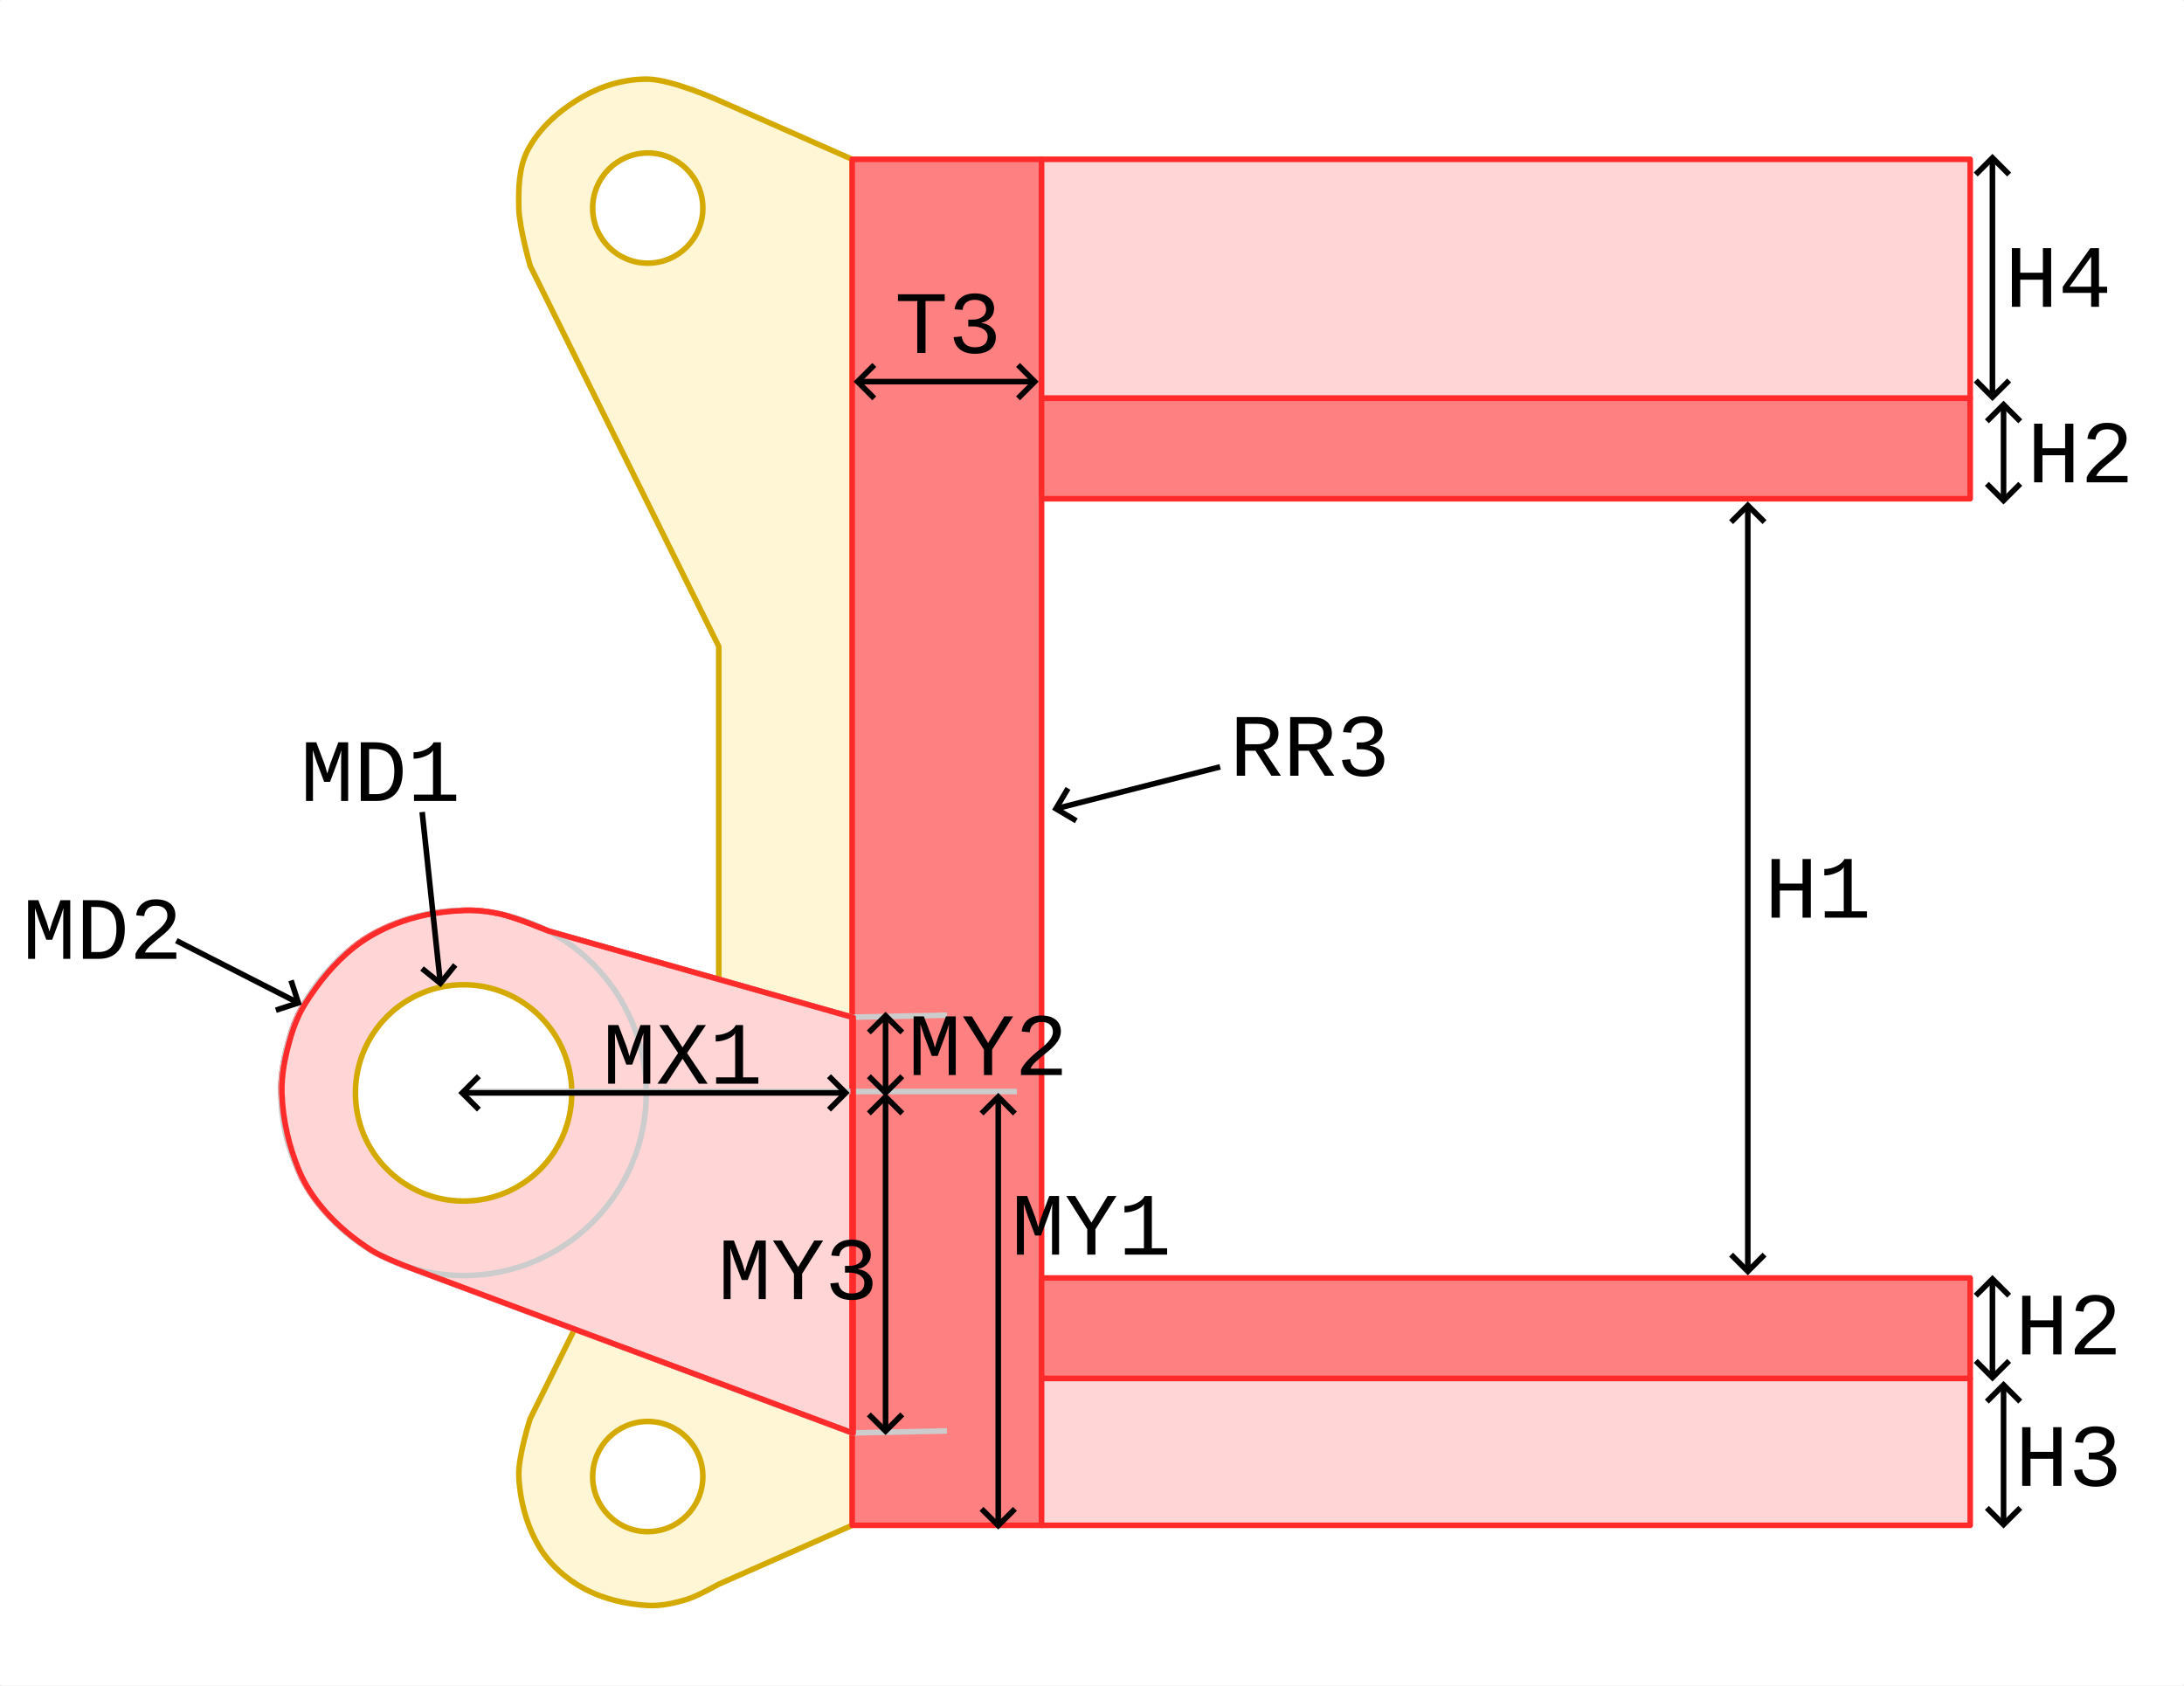
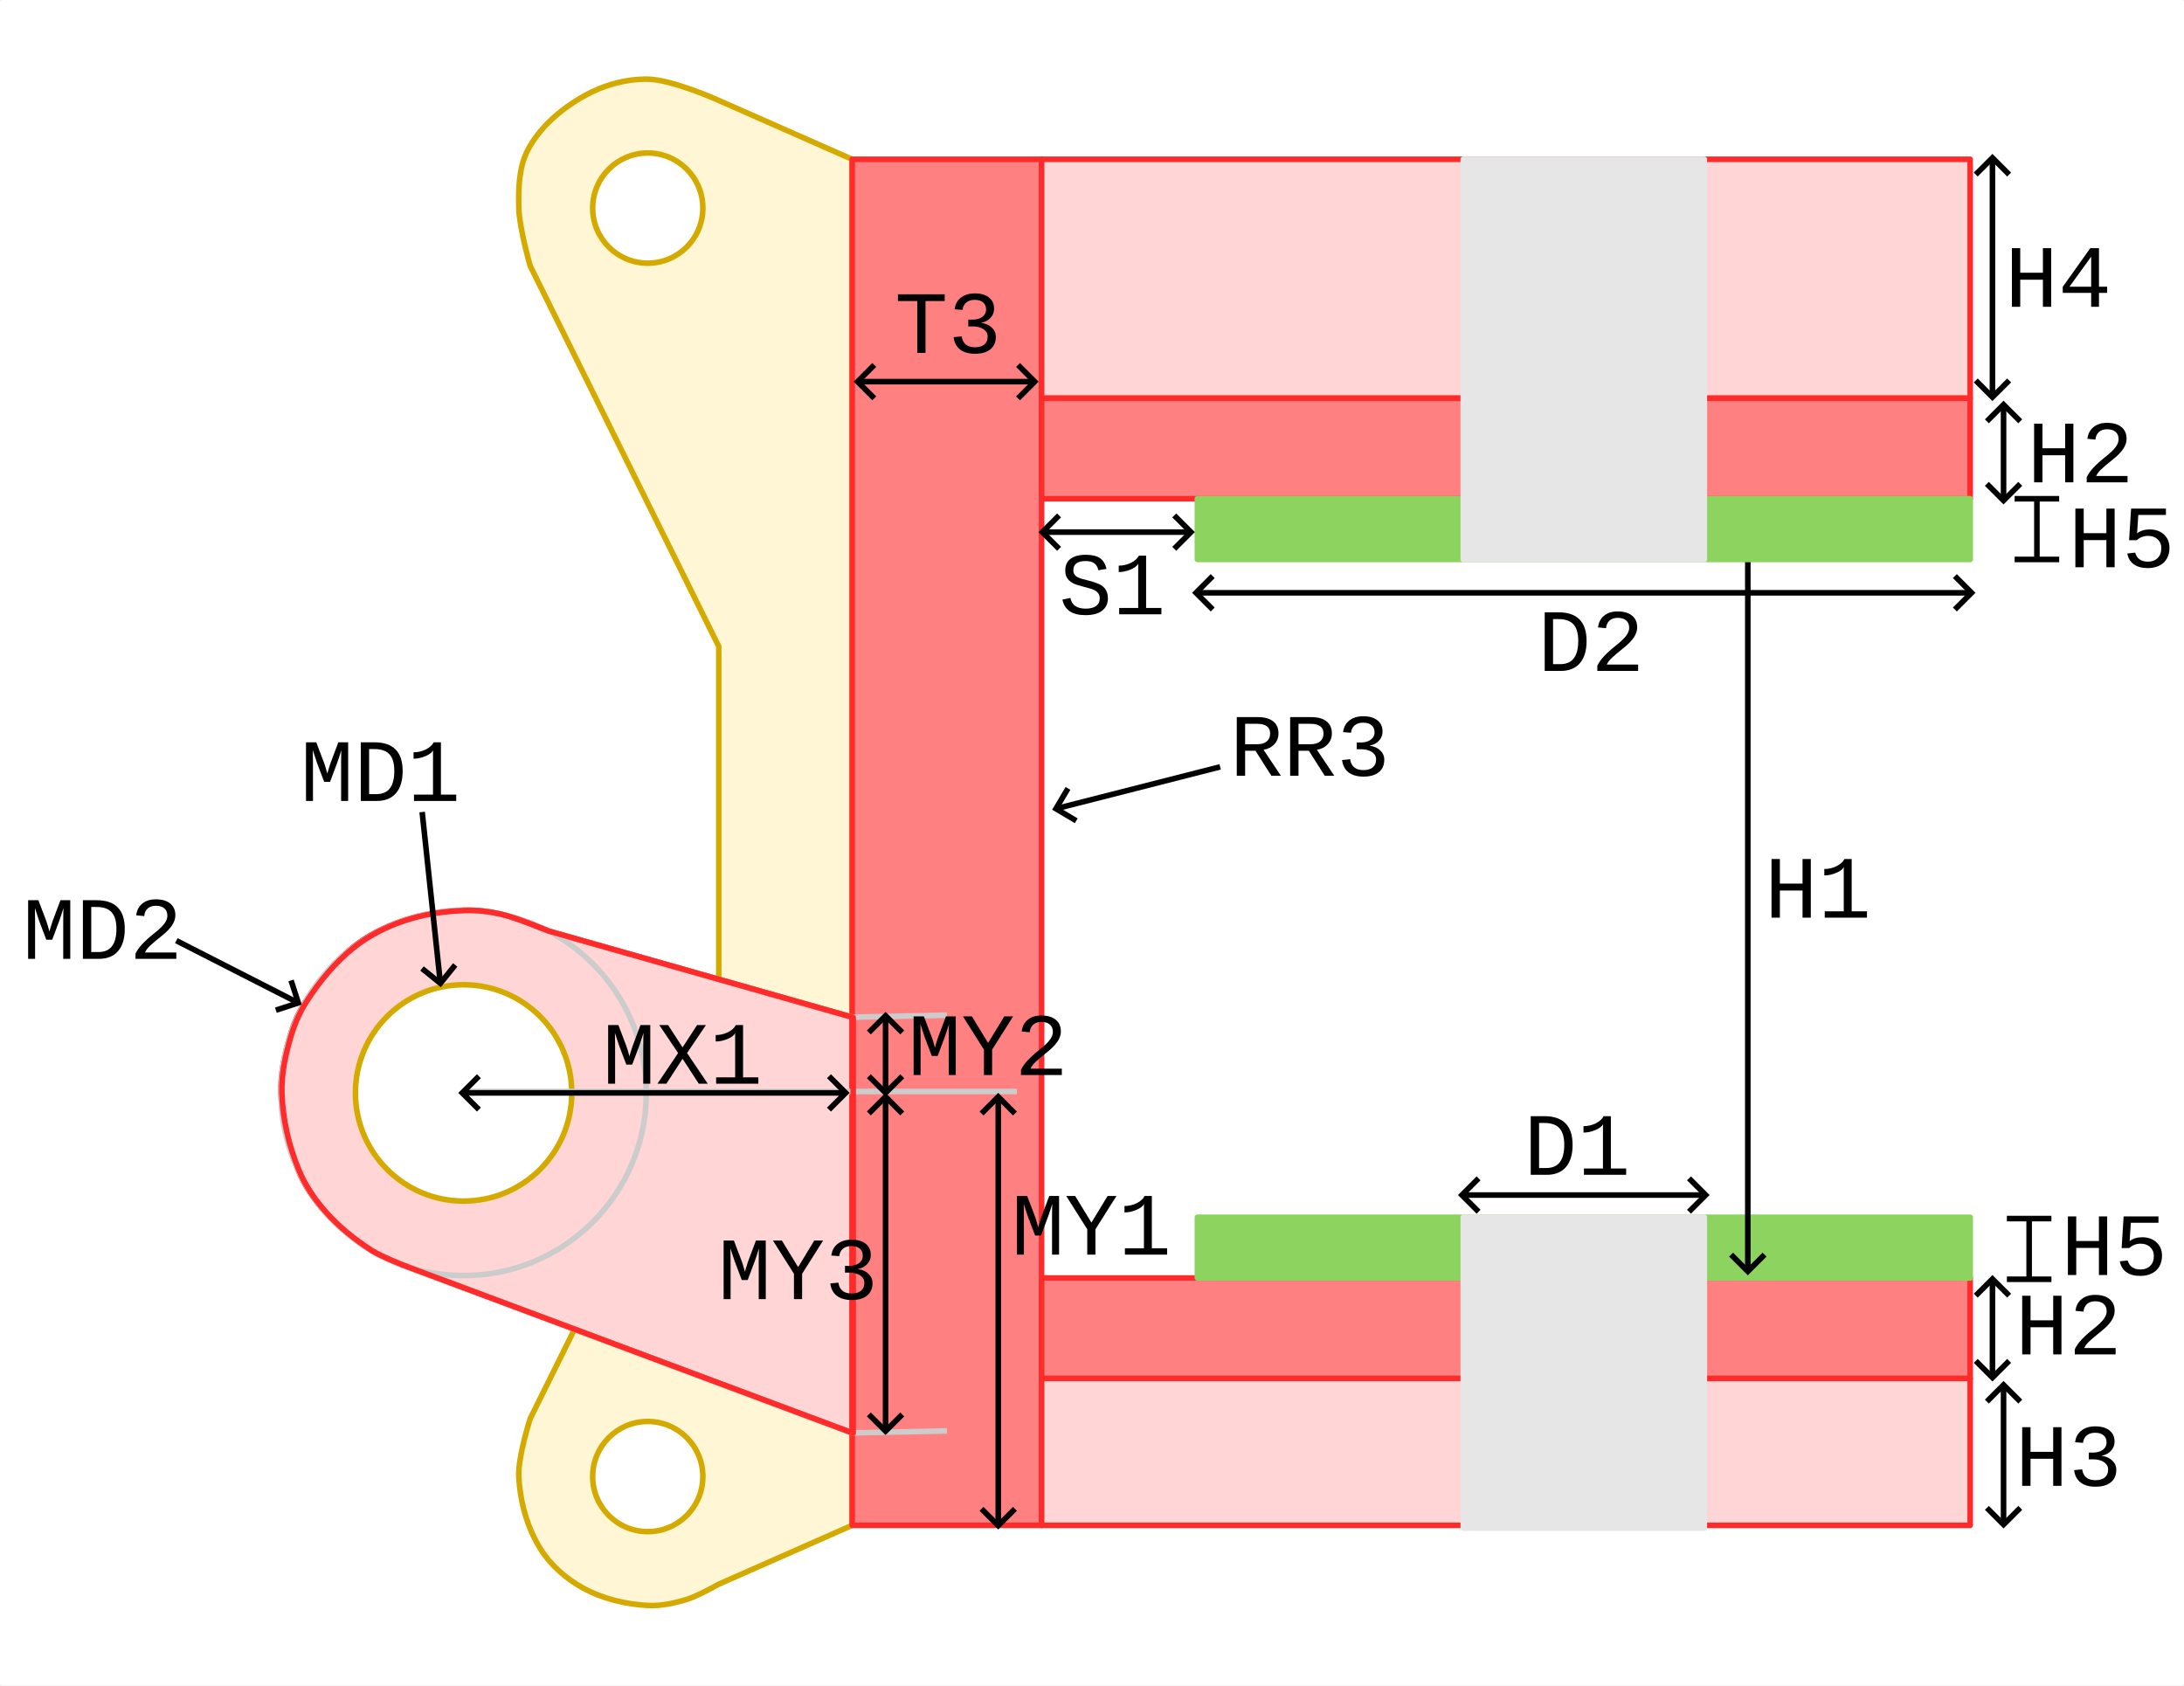
<svg xmlns="http://www.w3.org/2000/svg" width="392.85" height="303.198" viewBox="0 0 103.941 80.221" version="1.1" id="svg1">
  <defs id="defs1">
    <rect x="300.425" y="2106.421" width="71.803" height="29.87" id="rect4" />
    <rect x="83.267" y="2139.354" width="37.572" height="23.871" id="rect73" />
    <rect x="129.254" y="2112.952" width="36.671" height="21.121" id="rect72" />
    <rect x="312.759" y="2152.351" width="32.088" height="23.702" id="rect71" />
    <rect x="301.792" y="2145.446" width="40.821" height="24.277" id="rect70" />
    <rect x="289.81" y="2173.27" width="33.916" height="20.918" id="rect69" />
    <rect x="38.587" y="2174.353" width="41.43" height="30.396" id="rect68" />
    <marker style="overflow:visible" id="ArrowWide" refX="0" refY="0" orient="auto-start-reverse" markerWidth="1" markerHeight="1" viewBox="0 0 1 1" preserveAspectRatio="xMidYMid">
      <path style="fill:none;stroke:context-stroke;stroke-width:1;stroke-linecap:butt" d="M 3,-3 0,0 3,3" transform="rotate(180,0.125,0)" id="path8" />
    </marker>
    <marker style="overflow:visible" id="ArrowWide-38" refX="0" refY="0" orient="auto-start-reverse" markerWidth="1" markerHeight="1" viewBox="0 0 1 1" preserveAspectRatio="xMidYMid">
      <path style="fill:none;stroke:context-stroke;stroke-width:1;stroke-linecap:butt" d="M 3,-3 0,0 3,3" transform="rotate(180,0.125,0)" id="path8-60" />
    </marker>
    <rect x="78.997" y="1724.552" width="41.41" height="54.151" id="rect39-8" />
    <rect x="445.297" y="1778.485" width="19.821" height="22.974" id="rect42-0" />
    <rect x="445.28" y="1817.902" width="24.343" height="19.596" id="rect43-3" />
    <rect x="442.369" y="1633.206" width="27.479" height="22.325" id="rect44-0" />
    <rect x="449.351" y="1565.86" width="24.776" height="21.06" id="rect45-9" />
    <rect x="124.291" y="1515.866" width="32.217" height="30.464" id="rect63-1" />
    <marker style="overflow:visible" id="ArrowWide-8" refX="0" refY="0" orient="auto-start-reverse" markerWidth="1" markerHeight="1" viewBox="0 0 1 1" preserveAspectRatio="xMidYMid">
      <path style="fill:none;stroke:context-stroke;stroke-width:1;stroke-linecap:butt" d="M 3,-3 0,0 3,3" transform="rotate(180,0.125,0)" id="path8-70" />
    </marker>
    <marker style="overflow:visible" id="ArrowWide-8-6" refX="0" refY="0" orient="auto-start-reverse" markerWidth="1" markerHeight="1" viewBox="0 0 1 1" preserveAspectRatio="xMidYMid">
      <path style="fill:none;stroke:context-stroke;stroke-width:1;stroke-linecap:butt" d="M 3,-3 0,0 3,3" transform="rotate(180,0.125,0)" id="path8-70-1" />
    </marker>
+     <rect x="18.278" y="1878.586" width="34.525" height="34.119" id="rect88-5" />
+     <marker style="overflow:visible" id="ArrowWide-92" refX="0" refY="0" orient="auto-start-reverse" markerWidth="1" markerHeight="1" viewBox="0 0 1 1" preserveAspectRatio="xMidYMid">
+       <path style="fill:none;stroke:context-stroke;stroke-width:1;stroke-linecap:butt" d="M 3,-3 0,0 3,3" transform="rotate(180,0.125,0)" id="path8-2" />
+     </marker>
+     <marker style="overflow:visible" id="Stop-0-9" refX="0" refY="0" orient="auto" markerWidth="1" markerHeight="1" viewBox="0 0 1 1" preserveAspectRatio="xMidYMid">
+       <path style="fill:none;stroke:context-stroke;stroke-width:1" d="M 0,4 V -4" id="path90-9-7" />
+     </marker>
+     <rect x="451.673" y="1699.866" width="34.932" height="27.62" id="rect90-7-6" />
+     <rect x="34.119" y="1714.392" width="42.243" height="23.711" id="rect62-3" />
+     <marker style="overflow:visible" id="ArrowWide-61" refX="0" refY="0" orient="auto-start-reverse" markerWidth="1" markerHeight="1" viewBox="0 0 1 1" preserveAspectRatio="xMidYMid">
+       <path style="fill:none;stroke:context-stroke;stroke-width:1;stroke-linecap:butt" d="M 3,-3 0,0 3,3" transform="rotate(180,0.125,0)" id="path8-0" />
+     </marker>
+     <marker style="overflow:visible" id="Stop-3" refX="0" refY="0" orient="auto" markerWidth="1" markerHeight="1" viewBox="0 0 1 1" preserveAspectRatio="xMidYMid">
+       <path style="fill:none;stroke:context-stroke;stroke-width:1" d="M 0,4 V -4" id="path90-2" />
+     </marker>
+     <rect x="451.673" y="1699.866" width="34.932" height="27.62" id="rect90-6" />
+     <rect x="15.841" y="1828.19" width="30.87" height="29.274" id="rect89-1" />
  </defs>
  <g id="layer1" transform="translate(-20.96163,-524.1699)">
    <rect style="fill:#ffffff;stroke:#ffffff;stroke-width:0.265;stroke-linejoin:round;stroke-dasharray:none" id="rect64-1" width="103.677" height="79.957" x="21.094" y="524.302" />
    <path style="fill:#fff6d5;stroke:#d4aa00;stroke-width:0.265;stroke-linejoin:round;stroke-dasharray:none" d="m 61.519,531.751 -6.361,-2.807 c 0,0 -2.197,-0.989 -3.368,-1.007 -1.049,-0.016 -2.128,0.292 -3.042,0.807 -1.078,0.607 -2.103,1.477 -2.672,2.575 -0.427,0.825 -0.443,1.826 -0.423,2.754 0.02,0.936 0.542,2.754 0.542,2.754 l 8.974,18.109 v 18.643 l -8.974,18.109 c 0,0 -0.588,1.82 -0.542,2.754 0.059,1.202 0.399,2.438 1.039,3.458 0.483,0.77 1.213,1.406 2.009,1.845 0.934,0.514 2.024,0.776 3.089,0.834 0.631,0.034 1.27,-0.106 1.873,-0.293 0.528,-0.163 1.495,-0.714 1.495,-0.714 l 6.361,-2.807 z" id="path62-1" />
    <path style="fill:#ffd5d5;stroke:#ff2a2a;stroke-width:0.265;stroke-linejoin:round;stroke-dasharray:none" d="m 61.519,592.367 1.8e-5,-19.787 -14.484,-4.109 c 0,0 -1.485,-0.628 -2.267,-0.804 -0.57,-0.128 -1.16,-0.197 -1.743,-0.177 -0.99,0.035 -1.992,0.185 -2.929,0.508 -0.841,0.29 -1.656,0.707 -2.351,1.262 -0.9,0.719 -1.651,1.636 -2.268,2.609 -0.324,0.512 -0.562,1.082 -0.732,1.663 -0.251,0.858 -0.442,1.757 -0.414,2.651 0.039,1.25 0.33,2.508 0.809,3.663 0.298,0.718 0.744,1.379 1.257,1.963 0.638,0.727 1.404,1.348 2.219,1.867 0.479,0.305 1.546,0.716 1.546,0.716 z" id="path75" />
    <circle style="fill:none;stroke:#cccccc;stroke-width:0.265;stroke-linejoin:round;stroke-dasharray:none" id="path45-0-3-3-9" cx="43.025" cy="-576.185" r="8.694" transform="scale(1,-1)" />
    <rect style="fill:#ff8080;stroke:#ff2a2a;stroke-width:0.265;stroke-linejoin:round" id="rect29-8-3-3-7-8-6-8" width="9.013" height="65.015" x="61.519" y="531.751" />
    <rect style="fill:#ffd5d5;stroke:#ff2a2a;stroke-width:0.265;stroke-linejoin:round" id="rect29-8-3-3-7-8-6-6-5" width="11.373" height="44.195" x="-543.124" y="70.532" transform="rotate(-90)" />
    <rect style="fill:#ff8080;stroke:#ff2a2a;stroke-width:0.265;stroke-linejoin:round" id="rect29-8-3-3-7-8-6-1-0" width="44.195" height="4.784" x="70.532" y="584.992" />
    <rect style="fill:#ffd5d5;stroke:#ff2a2a;stroke-width:0.265;stroke-linejoin:round" id="rect29-8-3-3-7-8-6-6-0-6" width="6.99" height="44.195" x="-596.766" y="70.532" transform="rotate(-90)" />
    <rect style="fill:#ff8080;stroke:#ff2a2a;stroke-width:0.265;stroke-linejoin:round" id="rect29-8-3-3-7-8-6-1-9-4" width="44.195" height="4.784" x="70.532" y="543.124" />
-     <path style="fill:#ffd5d5;stroke:#000000;stroke-width:0.265;stroke-linejoin:round;stroke-dasharray:none;marker-start:url(#ArrowWide-38);marker-end:url(#ArrowWide-38)" d="m 104.144,548.29 v 36.322" id="path38-6" />
    <text xml:space="preserve" transform="matrix(0.2645833,0,0,0.2645833,84.03686,107.7894)" id="text38-2" style="font-size:16px;line-height:normal;font-family:'Liberation Mono';-inkscape-font-specification:'Liberation Mono';text-decoration-color:#000000;white-space:pre;shape-inside:url(#rect39-8);display:inline;fill:#000000;stroke-width:1;-inkscape-stroke:none;stop-color:#000000">
      <tspan x="78.996" y="1738.789" id="tspan1">H1</tspan>
    </text>
    <path style="fill:#ffd5d5;stroke:#000000;stroke-width:0.265;stroke-linejoin:round;stroke-dasharray:none;marker-start:url(#ArrowWide-38);marker-end:url(#ArrowWide-38)" d="M 116.315,547.926 V 543.493" id="path39-6" />
    <path style="fill:#ffd5d5;stroke:#000000;stroke-width:0.265;stroke-linejoin:round;stroke-dasharray:none;marker-start:url(#ArrowWide-38);marker-end:url(#ArrowWide-38)" d="m 115.786,531.748 v 11.257" id="path40-2" />
    <path style="fill:#ffd5d5;stroke:#000000;stroke-width:0.265;stroke-linejoin:round;stroke-dasharray:none;marker-start:url(#ArrowWide-38);marker-end:url(#ArrowWide-38)" d="m 115.786,585.107 v 4.56" id="path41-8" />
    <path style="fill:#ffd5d5;stroke:#000000;stroke-width:0.265;stroke-linejoin:round;stroke-dasharray:none;marker-start:url(#ArrowWide-38);marker-end:url(#ArrowWide-38)" d="m 116.315,590.148 v 6.515" id="path42-4" />
    <text xml:space="preserve" transform="matrix(0.2645833,0,0,0.2645833,-0.9507931,114.3044)" id="text42-7" style="font-size:16px;line-height:normal;font-family:'Liberation Mono';-inkscape-font-specification:'Liberation Mono';text-decoration-color:#000000;white-space:pre;shape-inside:url(#rect42-0);display:inline;fill:#000000;stroke-width:1;-inkscape-stroke:none;stop-color:#000000">
      <tspan x="445.297" y="1792.721" id="tspan2">H2</tspan>
    </text>
    <text xml:space="preserve" transform="matrix(0.2645833,0,0,0.2645833,-0.9461422,110.1328)" id="text43-4" style="font-size:16px;line-height:normal;font-family:'Liberation Mono';-inkscape-font-specification:'Liberation Mono';text-decoration-color:#000000;white-space:pre;shape-inside:url(#rect43-3);display:inline;fill:#000000;stroke-width:1;-inkscape-stroke:none;stop-color:#000000">
      <tspan x="445.279" y="1832.139" id="tspan3">H3</tspan>
    </text>
    <text xml:space="preserve" transform="matrix(0.2645833,0,0,0.2645833,0.3917659,111.2395)" id="text44-6" style="font-size:16px;line-height:normal;font-family:'Liberation Mono';-inkscape-font-specification:'Liberation Mono';text-decoration-color:#000000;white-space:pre;shape-inside:url(#rect44-0);display:inline;fill:#000000;stroke-width:1;-inkscape-stroke:none;stop-color:#000000">
-       <tspan x="442.369" y="1647.444" id="tspan5">H2</tspan>
+       <tspan x="442.369" y="1647.444" id="tspan4">H2</tspan>
    </text>
    <text xml:space="preserve" transform="matrix(0.2645833,0,0,0.2645833,-2.514006,120.7041)" id="text45-9" style="font-size:16px;line-height:normal;font-family:'Liberation Mono';-inkscape-font-specification:'Liberation Mono';text-decoration-color:#000000;white-space:pre;shape-inside:url(#rect45-9);display:inline;fill:#000000;stroke-width:1;-inkscape-stroke:none;stop-color:#000000">
-       <tspan x="449.352" y="1580.096" id="tspan6">H4</tspan>
+       <tspan x="449.352" y="1580.096" id="tspan5">H4</tspan>
    </text>
    <circle style="fill:#ffffff;stroke:#d4aa00;stroke-width:0.265;stroke-linejoin:round;stroke-dasharray:none" id="path45-08" cx="51.79" cy="534.073" r="2.622" />
    <circle style="fill:#ffffff;stroke:#d4aa00;stroke-width:0.265;stroke-linejoin:round;stroke-dasharray:none" id="path45-0-3" cx="51.79" cy="-594.444" r="2.622" transform="scale(1,-1)" />
    <path style="fill:none;stroke:#000000;stroke-width:0.265;stroke-linejoin:round;stroke-dasharray:none;marker-start:url(#ArrowWide-38);marker-end:url(#ArrowWide-38)" d="m 61.841,542.334 8.299,-5e-5" id="path63-9" />
    <text xml:space="preserve" transform="matrix(0.2645833,0,0,0.2645833,30.65594,136.1255)" id="text63-6" style="font-size:16px;line-height:normal;font-family:'Liberation Mono';-inkscape-font-specification:'Liberation Mono';text-decoration-color:#000000;white-space:pre;shape-inside:url(#rect63-1);display:inline;fill:#000000;stroke-width:1;-inkscape-stroke:none;stop-color:#000000">
-       <tspan x="124.291" y="1530.104" id="tspan7">T3</tspan>
+       <tspan x="124.291" y="1530.104" id="tspan6">T3</tspan>
    </text>
    <circle style="fill:#ffffff;stroke:#d4aa00;stroke-width:0.265;stroke-linejoin:round;stroke-dasharray:none" id="path45-0-3-3" cx="43.025" cy="-576.185" r="5.148" transform="scale(1,-1)" />
    <path style="fill:none;stroke:#cccccc;stroke-width:0.265;stroke-linejoin:round;stroke-dasharray:none" d="m 43.025,576.119 h 26.333" id="path64" />
    <path style="fill:none;stroke:#000000;stroke-width:0.265;stroke-linejoin:round;stroke-dasharray:none;marker-start:url(#ArrowWide);marker-end:url(#ArrowWide)" d="M 43.025,576.185 H 61.143" id="path65" />
    <path style="fill:none;stroke:#cccccc;stroke-width:0.265;stroke-linejoin:round;stroke-dasharray:none" d="M 61.519,592.367 39.785,584.253" id="path66" />
    <path style="fill:none;stroke:#cccccc;stroke-width:0.265;stroke-linejoin:round;stroke-dasharray:none" d="M 61.566,572.593 47.035,568.471" id="path67" />
    <path style="fill:none;stroke:#cccccc;stroke-width:0.265;stroke-linejoin:round;stroke-dasharray:none" d="m 61.519,572.58 4.507,-0.094" id="path68" />
    <path style="fill:none;stroke:#cccccc;stroke-width:0.265;stroke-linejoin:round;stroke-dasharray:none" d="m 61.519,592.367 4.507,-0.094" id="path68-0" />
    <text xml:space="preserve" transform="matrix(0.2645833,0,0,0.2645833,39.42583,-3.31694)" id="text68" style="font-size:16px;line-height:normal;font-family:'Liberation Mono';-inkscape-font-specification:'Liberation Mono';text-decoration-color:#000000;white-space:pre;shape-inside:url(#rect68);display:inline;fill:#000000;stroke-width:1;-inkscape-stroke:none;stop-color:#000000">
-       <tspan x="38.588" y="2188.59" id="tspan8">MX1</tspan>
+       <tspan x="38.588" y="2188.59" id="tspan7">MX1</tspan>
    </text>
    <path style="fill:none;stroke:#000000;stroke-width:0.265;stroke-linejoin:round;stroke-dasharray:none;marker-start:url(#ArrowWide);marker-end:url(#ArrowWide)" d="m 63.107,572.58 -1.8e-5,3.539" id="path69" />
    <path style="fill:none;stroke:#000000;stroke-width:0.265;stroke-linejoin:round;stroke-dasharray:none;marker-start:url(#ArrowWide-8);marker-end:url(#ArrowWide-8)" d="m 63.107,576.434 -1.8e-5,15.781" id="path69-4" />
    <path style="fill:none;stroke:#000000;stroke-width:0.265;stroke-linejoin:round;stroke-dasharray:none;marker-start:url(#ArrowWide-8-6);marker-end:url(#ArrowWide-8-6)" d="m 68.47,576.437 -1.8e-5,20.274" id="path69-4-2" />
    <text xml:space="preserve" transform="matrix(0.2645833,0,0,0.2645833,-7.588292,5.10476)" id="text69" style="font-size:16px;line-height:normal;font-family:'Liberation Mono';-inkscape-font-specification:'Liberation Mono';text-decoration-color:#000000;white-space:pre;shape-inside:url(#rect69);display:inline;fill:#000000;stroke-width:1;-inkscape-stroke:none;stop-color:#000000">
-       <tspan x="289.811" y="2187.506" id="tspan9">MY1</tspan>
+       <tspan x="289.811" y="2187.506" id="tspan8">MY1</tspan>
    </text>
    <text xml:space="preserve" transform="matrix(0.2645833,0,0,0.2645833,-15.67495,3.917107)" id="text70" style="font-size:16px;line-height:normal;font-family:'Liberation Mono';-inkscape-font-specification:'Liberation Mono';text-decoration-color:#000000;white-space:pre;shape-inside:url(#rect70);display:inline;fill:#000000;stroke-width:1;-inkscape-stroke:none;stop-color:#000000">
-       <tspan x="301.793" y="2159.682" id="tspan10">MY2</tspan>
+       <tspan x="301.793" y="2159.682" id="tspan9">MY2</tspan>
    </text>
    <text xml:space="preserve" transform="matrix(0.2645833,0,0,0.2645833,1.058333,-0.5291667)" id="text72" style="font-size:16px;line-height:normal;font-family:'Liberation Mono';-inkscape-font-specification:'Liberation Mono';text-decoration-color:#000000;white-space:pre;shape-inside:url(#rect72);display:inline;fill:#000000;stroke-width:1;-inkscape-stroke:none;stop-color:#000000">
-       <tspan x="129.254" y="2127.188" id="tspan11">MD1</tspan>
+       <tspan x="129.254" y="2127.188" id="tspan10">MD1</tspan>
    </text>
    <text xml:space="preserve" transform="scale(0.2645833)" id="text73" style="font-size:16px;line-height:normal;font-family:'Liberation Mono';-inkscape-font-specification:'Liberation Mono';text-decoration-color:#000000;white-space:pre;shape-inside:url(#rect73);display:inline;fill:#000000;stroke-width:1;-inkscape-stroke:none;stop-color:#000000">
-       <tspan x="83.268" y="2153.59" id="tspan12">MD2</tspan>
+       <tspan x="83.268" y="2153.59" id="tspan11">MD2</tspan>
    </text>
    <path style="fill:none;stroke:#000000;stroke-width:0.265;stroke-linejoin:round;stroke-dasharray:none;marker-end:url(#ArrowWide)" d="m 29.353,568.939 5.748,2.932" id="path73" />
    <path style="fill:none;stroke:#ff2a2a;stroke-width:0.265;stroke-linejoin:round;stroke-dasharray:none" d="m 61.566,592.38 1.8e-5,-19.787 -14.484,-4.109 c 0,0 -1.485,-0.628 -2.267,-0.804 -0.57,-0.128 -1.16,-0.197 -1.743,-0.177 -0.99,0.035 -1.992,0.185 -2.929,0.508 -0.841,0.29 -1.656,0.707 -2.351,1.262 -0.9,0.719 -1.651,1.636 -2.268,2.609 -0.324,0.512 -0.562,1.082 -0.732,1.663 -0.251,0.858 -0.442,1.757 -0.414,2.651 0.039,1.25 0.33,2.508 0.809,3.663 0.298,0.718 0.744,1.379 1.257,1.963 0.638,0.727 1.404,1.348 2.219,1.867 0.479,0.305 1.546,0.716 1.546,0.716 z" id="path75-2" />
    <text xml:space="preserve" transform="matrix(0.2645833,0,0,0.2645833,-27.61944,12.75851)" id="text71" style="font-size:16px;line-height:normal;font-family:'Liberation Mono';-inkscape-font-specification:'Liberation Mono';text-decoration-color:#000000;white-space:pre;shape-inside:url(#rect71);display:inline;fill:#000000;stroke-width:1;-inkscape-stroke:none;stop-color:#000000">
-       <tspan x="312.76" y="2166.588" id="tspan13">MY3</tspan>
+       <tspan x="312.76" y="2166.588" id="tspan12">MY3</tspan>
    </text>
    <path style="fill:none;stroke:#000000;stroke-width:0.265;stroke-linejoin:round;stroke-dasharray:none;marker-end:url(#ArrowWide)" d="m 41.053,562.818 0.86,8.086" id="path74" />
    <text xml:space="preserve" transform="scale(0.2645833)" id="text2" style="font-size:16px;line-height:normal;font-family:'Liberation Mono';-inkscape-font-specification:'Liberation Mono';text-decoration-color:#000000;white-space:pre;shape-inside:url(#rect4);fill:#000000;stroke-width:1;-inkscape-stroke:none;stop-color:#000000">
-       <tspan x="300.426" y="2120.658" id="tspan14">RR3</tspan>
+       <tspan x="300.426" y="2120.658" id="tspan13">RR3</tspan>
    </text>
    <path style="fill:none;stroke:#000000;stroke-width:0.265;stroke-linejoin:round;stroke-dasharray:none;marker-start:url(#ArrowWide)" d="m 71.28,562.643 7.751,-1.976" id="path57" />
+     <rect style="fill:#8dd35f;stroke:#8dd35f;stroke-width:0.265;stroke-linejoin:round" id="rect5-9" width="36.78" height="2.888" x="77.948" y="582.104" />
+     <rect style="fill:#e6e6e6;stroke:#e6e6e6;stroke-width:0.265;stroke-linejoin:round" id="rect6-3" width="11.471" height="14.794" x="90.602" y="582.104" />
+     <path style="fill:#e6e6e6;stroke:#000000;stroke-width:0.265;stroke-linejoin:round;marker-start:url(#ArrowWide-92);marker-end:url(#ArrowWide-92)" d="m 90.602,581.046 h 11.471" id="path81-1" />
+     <text xml:space="preserve" transform="matrix(0.2645833,0,0,0.2645833,88.64132,79.27461)" id="text87-9" style="font-size:16px;line-height:normal;font-family:'Liberation Mono';-inkscape-font-specification:'Liberation Mono';text-decoration-color:#000000;white-space:pre;shape-inside:url(#rect88-5);display:inline;fill:#000000;stroke-width:1;-inkscape-stroke:none;stop-color:#000000">
+       <tspan x="18.277" y="1892.822" id="tspan14">D1</tspan>
+     </text>
+     <path style="fill:#e6e6e6;stroke:#000000;stroke-width:0.265;stroke-linejoin:round;marker-start:url(#Stop-0-9);marker-end:url(#Stop-0-9)" d="m 117.533,582.166 v 2.888" id="path89-6-7" />
+     <text xml:space="preserve" transform="matrix(0.2645833,0,0,0.2645833,-0.463168,131.331)" id="text90-0-8" style="font-size:16px;line-height:normal;font-family:'Liberation Mono';-inkscape-font-specification:'Liberation Mono';text-decoration-color:#000000;white-space:pre;shape-inside:url(#rect90-7-6);display:inline;fill:#000000;stroke-width:1;-inkscape-stroke:none;stop-color:#000000">
+       <tspan x="451.674" y="1714.102" id="tspan15">H5</tspan>
+     </text>
+     <path style="fill:#ffd5d5;stroke:#000000;stroke-width:0.265;stroke-linejoin:round;stroke-dasharray:none;marker-start:url(#ArrowWide-38);marker-end:url(#ArrowWide-38)" d="m 104.144,548.29 v 36.322" id="path38-6" />
+     <rect style="fill:#8dd35f;stroke:#8dd35f;stroke-width:0.265;stroke-linejoin:round" id="rect5-3-6" width="36.78" height="2.888" x="77.948" y="547.907" />
+     <rect style="fill:#e6e6e6;stroke:#e6e6e6;stroke-width:0.265;stroke-linejoin:round" id="rect6-1-5" width="11.471" height="19.044" x="90.602" y="531.751" />
+     <path style="fill:#e6e6e6;stroke:#000000;stroke-width:0.265;stroke-linejoin:round;marker-start:url(#ArrowWide-61);marker-end:url(#ArrowWide-61)" d="m 70.637,549.495 h 6.938" id="path58-6" />
+     <text xml:space="preserve" transform="matrix(0.2645833,0,0,0.2645833,62.33156,96.03969)" id="text62-9" style="font-size:16px;line-height:normal;font-family:'Liberation Mono';-inkscape-font-specification:'Liberation Mono';text-decoration-color:#000000;white-space:pre;shape-inside:url(#rect62-3);display:inline;fill:#000000;stroke-width:1;-inkscape-stroke:none;stop-color:#000000">
+       <tspan x="34.119" y="1728.629" id="tspan16">S1</tspan>
+     </text>
+     <path style="fill:#e6e6e6;stroke:#000000;stroke-width:0.265;stroke-linejoin:round;marker-start:url(#ArrowWide-61);marker-end:url(#ArrowWide-61)" d="M 77.948,552.383 H 114.727" id="path80-7" />
+     <text xml:space="preserve" transform="matrix(0.2645833,0,0,0.2645833,89.951,68.62653)" id="text88-4" style="font-size:16px;line-height:normal;font-family:'Liberation Mono';-inkscape-font-specification:'Liberation Mono';text-decoration-color:#000000;white-space:pre;shape-inside:url(#rect89-1);display:inline;fill:#000000;stroke-width:1;-inkscape-stroke:none;stop-color:#000000">
+       <tspan x="15.842" y="1842.426" id="tspan17">D2</tspan>
+     </text>
+     <path style="fill:#e6e6e6;stroke:#000000;stroke-width:0.265;stroke-linejoin:round;marker-start:url(#Stop-3);marker-end:url(#Stop-3)" d="m 117.902,547.907 v 2.888" id="path89-2" />
+     <text xml:space="preserve" transform="matrix(0.2645833,0,0,0.2645833,-0.1077189,97.64354)" id="text90-5" style="font-size:16px;line-height:normal;font-family:'Liberation Mono';-inkscape-font-specification:'Liberation Mono';text-decoration-color:#000000;white-space:pre;shape-inside:url(#rect90-6);display:inline;fill:#000000;stroke-width:1;-inkscape-stroke:none;stop-color:#000000">
+       <tspan x="451.674" y="1714.102" id="tspan18">H5</tspan>
+     </text>
  </g>
</svg>
